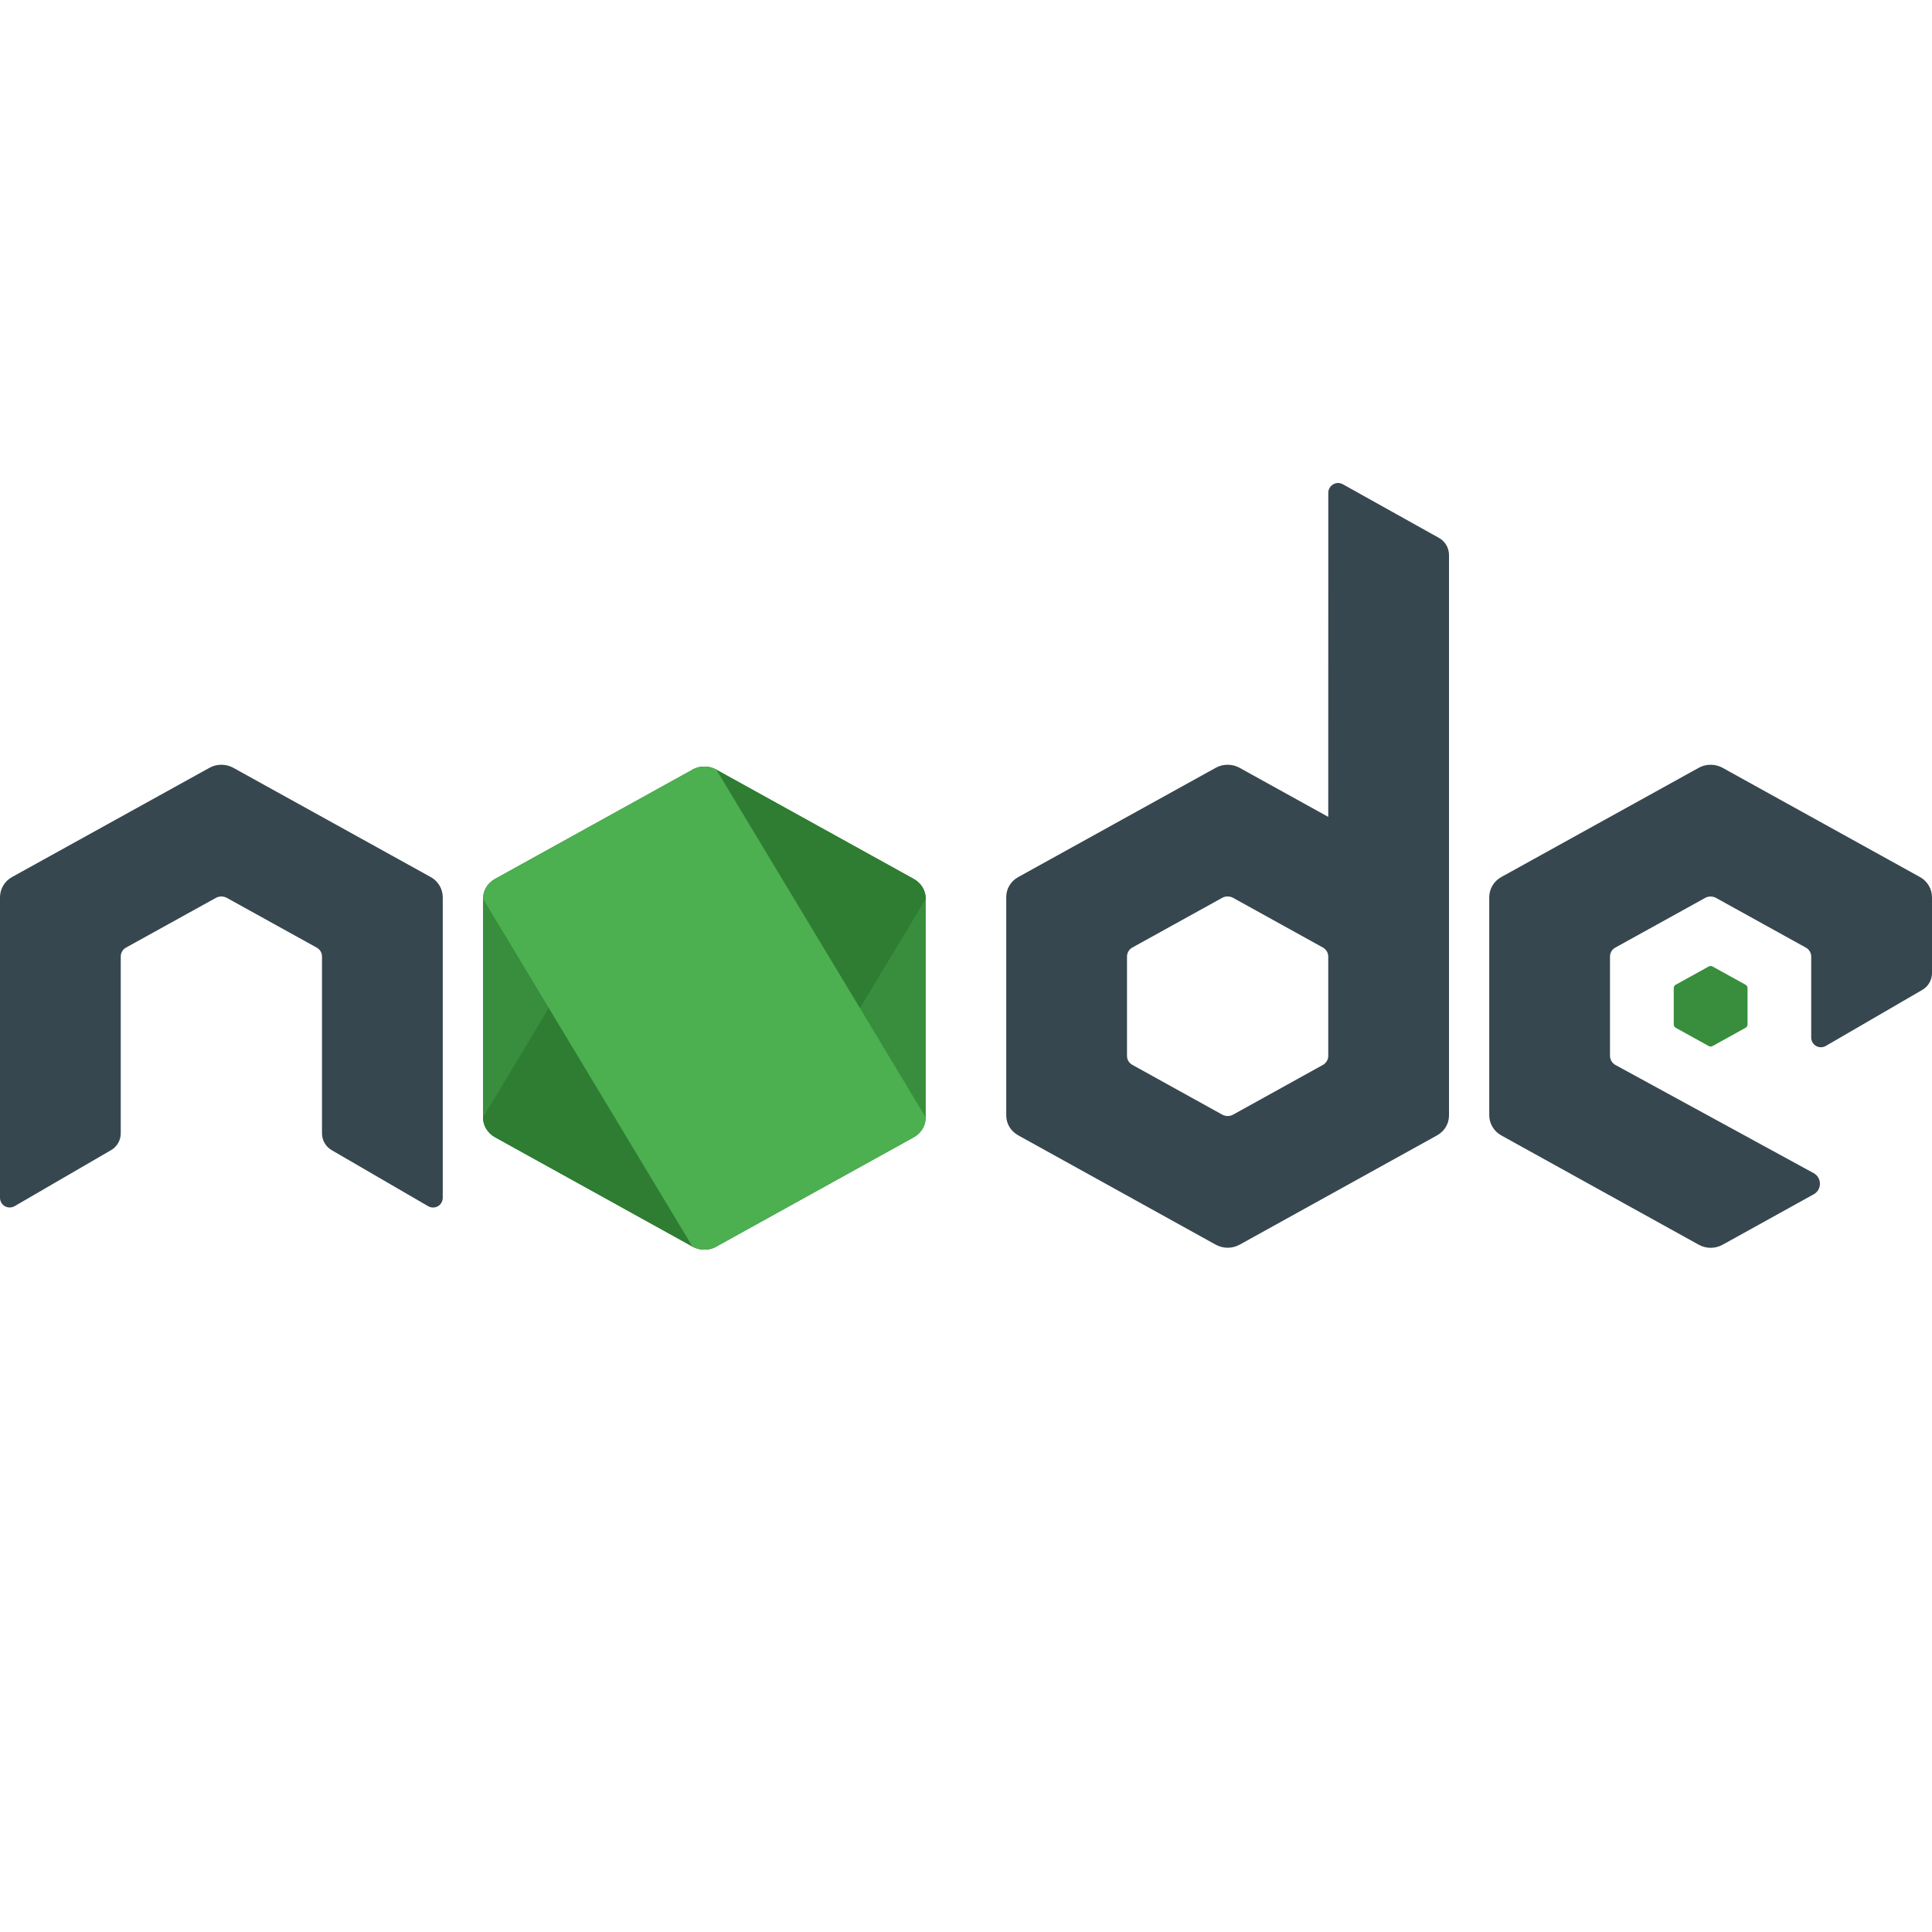
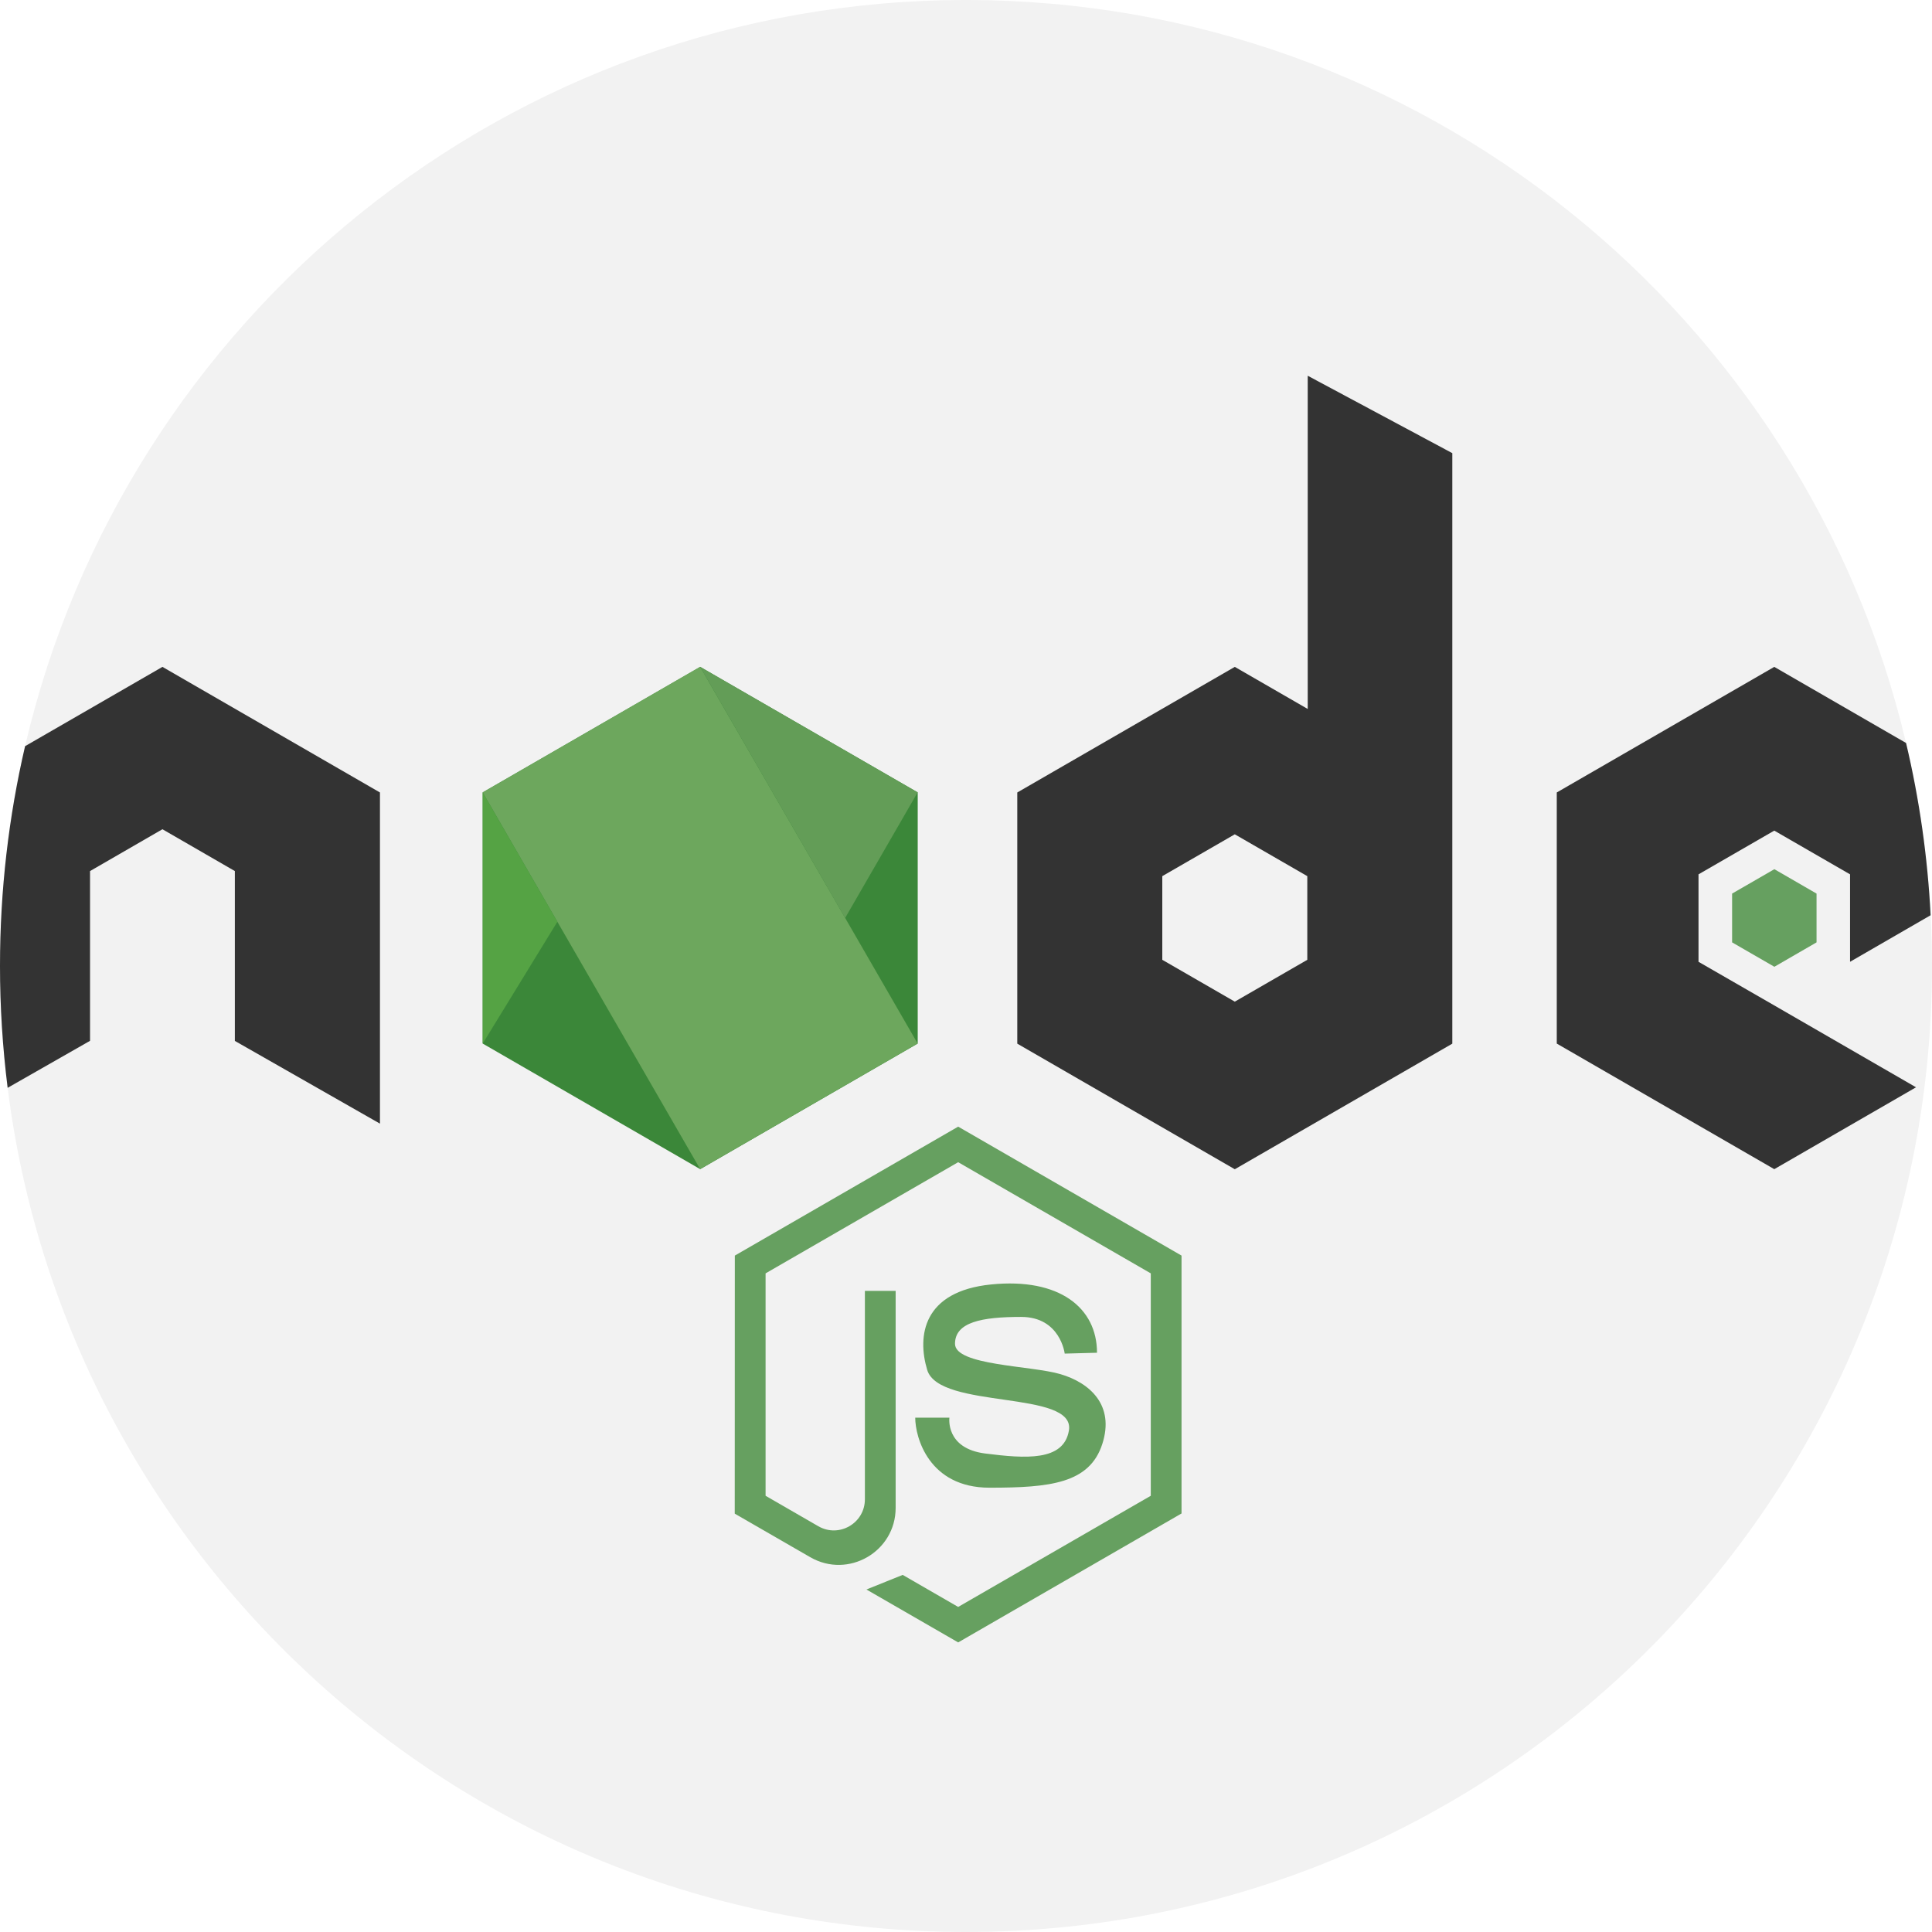
- <svg xmlns="http://www.w3.org/2000/svg" viewBox="0 0 48 48" width="48px" height="48px">
-   <path fill="#388e3c" d="M17.204 19.122l-4.907 2.715C12.113 21.938 12 22.126 12 22.329v5.433c0 .203.113.39.297.492l4.908 2.717c.183.101.41.101.593 0l4.907-2.717C22.887 28.152 23 27.965 23 27.762v-5.433c0-.203-.113-.39-.297-.492l-4.906-2.715c-.092-.051-.195-.076-.297-.076-.103 0-.205.025-.297.076M42.451 24.013l-.818.452c-.031.017-.049.048-.049.082v.906c0 .034.019.065.049.082l.818.453c.031.017.068.017.099 0l.818-.453c.03-.017.049-.048.049-.082v-.906c0-.034-.019-.065-.05-.082l-.818-.452C42.534 24.004 42.517 24 42.5 24S42.466 24.004 42.451 24.013" />
-   <path fill="#37474f" d="M35.751,13.364l-2.389-1.333c-0.075-0.042-0.167-0.041-0.241,0.003 c-0.074,0.044-0.12,0.123-0.12,0.209L33,20.295l-2.203-1.219C30.705,19.025,30.602,19,30.5,19c-0.102,0-0.205,0.025-0.297,0.076 h0.001l-4.907,2.715C25.113,21.892,25,22.08,25,22.282v5.433c0,0.203,0.113,0.39,0.297,0.492l4.908,2.717 c0.183,0.101,0.41,0.101,0.593,0l4.907-2.717C35.887,28.106,36,27.918,36,27.715V13.788C36,13.612,35.904,13.45,35.751,13.364z M32.866,26.458l-2.23,1.235c-0.083,0.046-0.186,0.046-0.269,0l-2.231-1.235C28.051,26.412,28,26.326,28,26.234v-2.47 c0-0.092,0.051-0.177,0.135-0.224l2.231-1.234h-0.001c0.042-0.023,0.088-0.034,0.135-0.034c0.047,0,0.093,0.012,0.135,0.034 l2.23,1.234C32.949,23.587,33,23.673,33,23.765v2.47C33,26.326,32.949,26.412,32.866,26.458z" />
-   <path fill="#2e7d32" d="M17.204,19.122L12,27.762c0,0.203,0.113,0.39,0.297,0.492l4.908,2.717 c0.183,0.101,0.41,0.101,0.593,0L23,22.329c0-0.203-0.113-0.39-0.297-0.492l-4.906-2.715c-0.092-0.051-0.195-0.076-0.297-0.076 c-0.103,0-0.205,0.025-0.297,0.076" />
-   <path fill="#4caf50" d="M17.204,19.122l-4.907,2.715C12.113,21.938,12,22.126,12,22.329l5.204,8.642 c0.183,0.101,0.41,0.101,0.593,0l4.907-2.717C22.887,28.152,23,27.965,23,27.762l-5.203-8.64c-0.092-0.051-0.195-0.076-0.297-0.076 c-0.103,0-0.205,0.025-0.297,0.076" />
-   <path fill="#37474f" d="M47.703 21.791l-4.906-2.715C42.705 19.025 42.602 19 42.5 19c-.102 0-.205.025-.297.076h.001l-4.907 2.715C37.114 21.892 37 22.084 37 22.294v5.411c0 .209.114.402.297.503l4.908 2.717c.184.102.409.102.593 0l2.263-1.253c.207-.115.206-.412-.002-.526l-4.924-2.687C40.052 26.412 40 26.325 40 26.231v-2.466c0-.092.05-.177.13-.221l2.235-1.236h-.001c.042-.023.088-.034.135-.034.047 0 .093.012.135.034l2.235 1.237c.08.044.13.129.13.221v2.012c0 .086.046.166.121.209.075.042.167.042.242-.001l2.398-1.393c.148-.086.24-.245.24-.417v-1.88C48 22.085 47.886 21.892 47.703 21.791zM10.703 21.791l-4.906-2.715C5.705 19.025 5.602 19 5.5 19c-.102 0-.205.025-.297.076h.001l-4.907 2.715C.114 21.892 0 22.084 0 22.294v7.465c0 .086.046.166.121.209.075.042.167.042.242-.001l2.398-1.393C2.909 28.488 3 28.329 3 28.157v-4.393c0-.092.05-.177.13-.221l2.235-1.236H5.365c.042-.023.088-.034.135-.034.047 0 .093.012.135.034l2.235 1.237C7.95 23.588 8 23.673 8 23.765v4.393c0 .172.091.331.24.417l2.398 1.393c.075.043.167.043.242.001C10.954 29.925 11 29.845 11 29.759v-7.464C11 22.085 10.886 21.892 10.703 21.791z" />
+ <svg xmlns="http://www.w3.org/2000/svg" enable-background="new 0 0 2249 2249" viewBox="0 0 2249 2249">
+   <path d="m2249 1124.5c0 621-503.5 1124.5-1124.5 1124.5-573 0-1045.9-428.5-1115.6-982.6-5.9-47.1-8.9-94.5-8.9-141.9 0-88 10.1-173.7 29.2-255.9 115.9-497.7 562.3-868.6 1095.3-868.6 531.7 0 977.2 369 1094.3 864.9 15.6 65.8 25.1 132.9 28.6 200.5 1.1 19.7 1.6 39.4 1.6 59.1z" fill="#f2f2f2" />
+   <path d="m1068.3 1214.8v-292.4l-253.2-146.1-253.2 146.1v292.4l253.2 146.2z" fill="#3b8739" />
+   <path d="m2065.4 1170.4 165 95.3-165 95.3-253.2-146.2v-292.3l253.2-146.2 153.4 88.6c15.6 65.8 25.1 132.9 28.6 200.5l-93.8 54.2v-101.8l-88.2-50.9-88.2 50.9v101.8z" fill="#333" />
+   <path d="m2114.6 1097v-56.8l-49.1-28.4-49.2 28.4v56.8l49.2 28.4z" fill="#66a060" />
+   <path d="m442.3 922.5v385.5l-168.9-96.3v-197.7l-84.3-48.7-84.3 48.7v197.6l-95.9 54.7c-5.9-47-8.9-94.4-8.9-141.8 0-88 10.1-173.7 29.2-255.9l159.9-92.3z" fill="#333" />
+   <path d="m815 776.2 253.2 438.5-253.2 146.2-253.1-438.5z" fill="#6da75d" />
+   <path d="m561.9 1214.8 86.9-141.8-86.9-150.6z" fill="#55a344" />
+   <path d="m983.8 1068.6 84.4-146.2-253.1-146.1z" fill="#639d57" />
+   <path d="m1522.3 437.4v387.9l-84.9-49-253.2 146.2v292.4l253.2 146.2 253.2-146.2v-687.4zm-.5 679.9-84.4 48.7-84.4-48.7v-97.4l84.4-48.7 84.4 48.7z" fill="#333" />
+   <g fill="#66a060">
+     <path d="m1239.4 1575.7s-5-42.7-50.7-42.7-77 6-77 31.3 88.9 25.3 122.7 35.3c33.8 9.9 63.6 35.8 48.7 81.5s-60.6 50.7-131.2 50.7-86.5-58.6-86.5-81.5h39.8s-5 35.8 41.7 41.7 91.4 9.3 97.4-26.8c8-47.7-151.1-23.9-165-70.6-11.8-39.5-5-91.4 74.5-99.4s123.2 27.2 123.2 79.5z" />
+     <path d="m855.3 1762 87.9 50.7c44.2 25.5 99.4-6.4 99.4-57.4v-252.6h-35.8v242.6c0 27.8-30.1 45.3-54.3 31.3l-61.3-35.4v-258.9l224.2-129.4 224.2 129.4v258.9l-224.2 129.4-64.6-37.3-42.2 17 106.8 61.6 260-150.1v-300.2l-260-150.1-260 150.1z" />
+   </g>
</svg>
